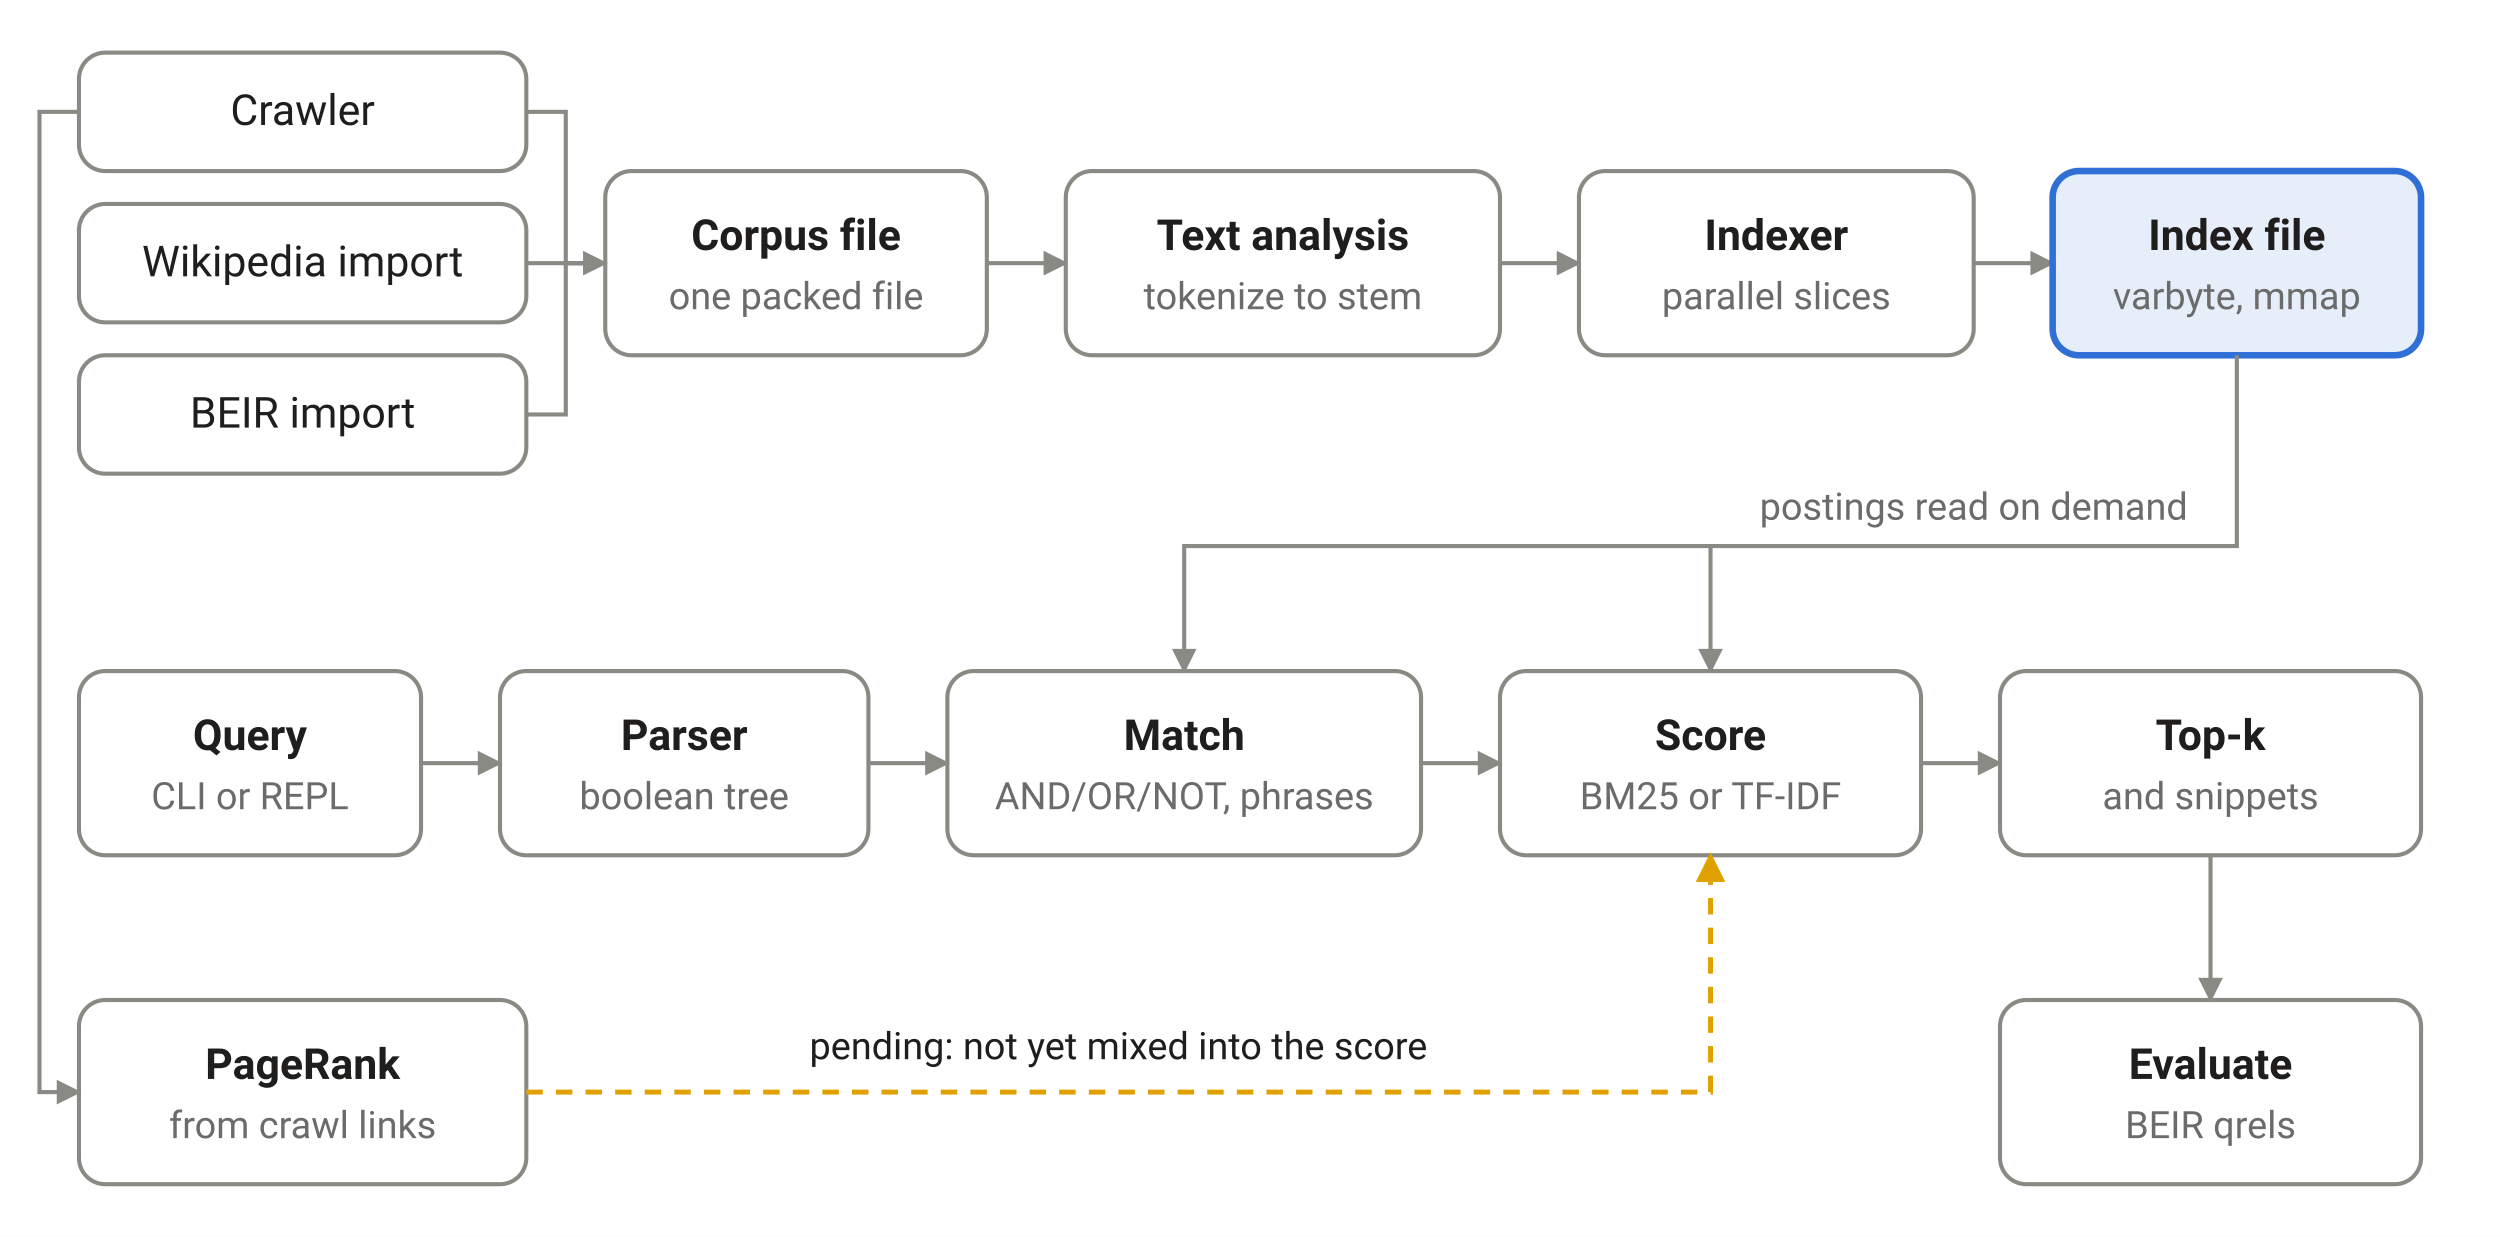
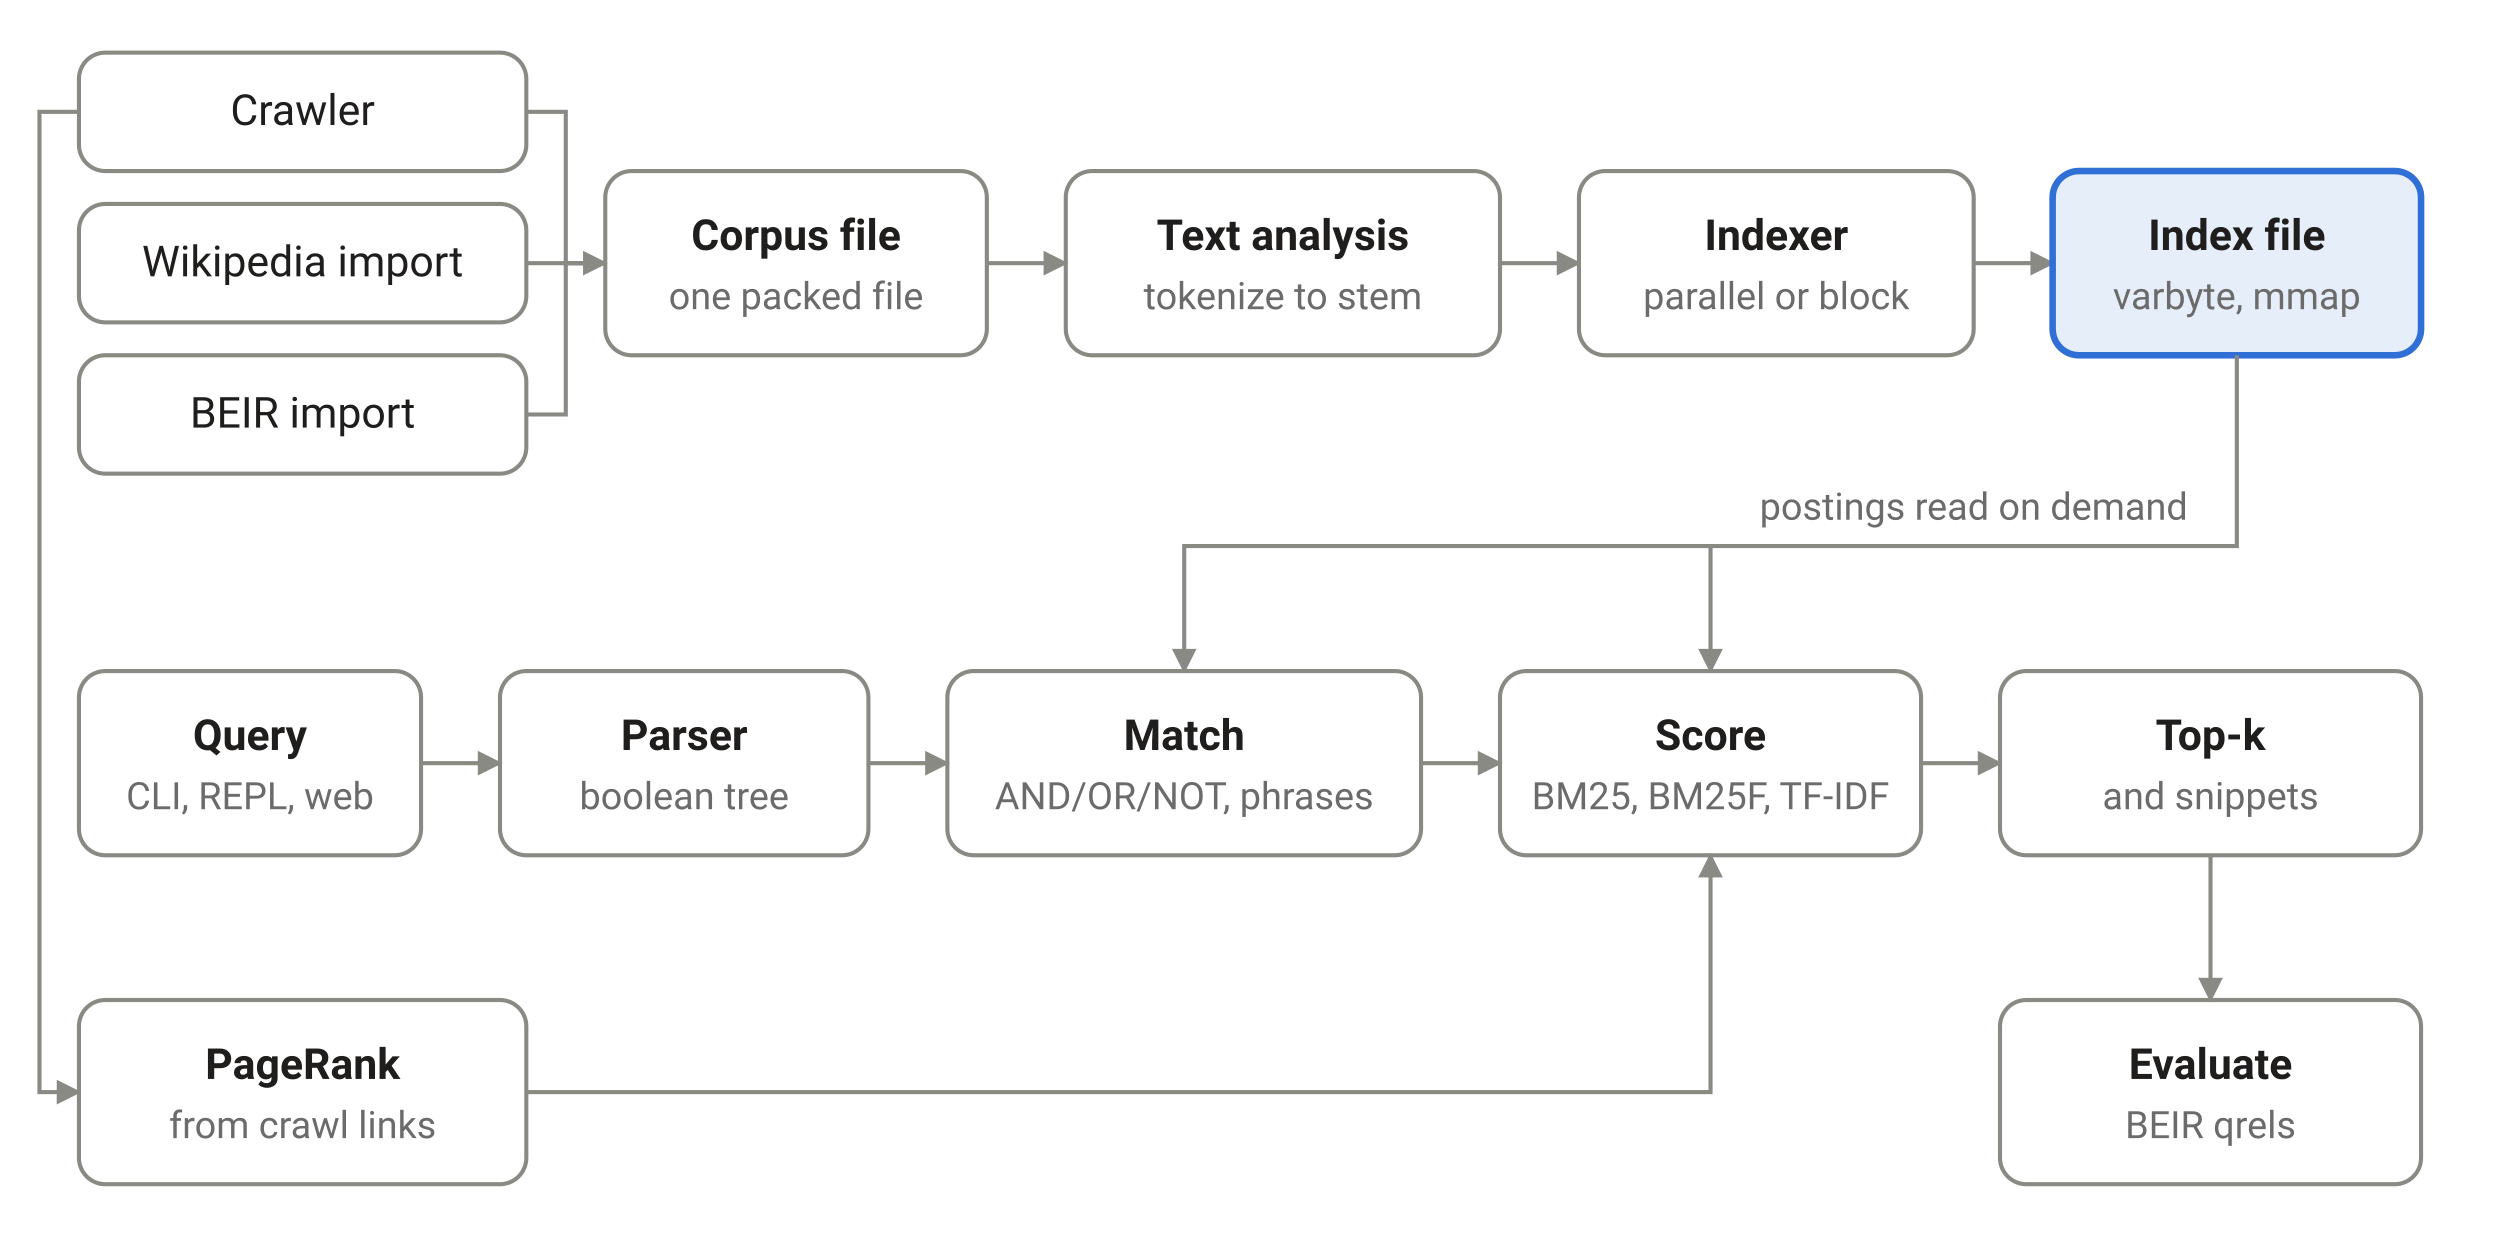
<svg xmlns="http://www.w3.org/2000/svg" viewBox="0 0 760 376" font-family="Roboto, Helvetica, Arial, sans-serif">
  <rect width="760" height="376" fill="#ffffff" />
  <defs>
    <marker id="a" viewBox="0 0 10 10" refX="9" refY="5" markerWidth="6" markerHeight="6" orient="auto-start-reverse">
      <path d="M0 0L10 5L0 10z" fill="#8a8a84" />
-     </marker>
-     <marker id="a-warn" viewBox="0 0 10 10" refX="9" refY="5" markerWidth="6" markerHeight="6" orient="auto-start-reverse">
-       <path d="M0 0L10 5L0 10z" fill="#e0a100" />
    </marker>
  </defs>
  <g transform="translate(0,-48)">
    <path d="M160 82H172V128H184" fill="none" stroke="#8a8a84" stroke-width="1.25" />
    <path d="M160 128H184" fill="none" stroke="#8a8a84" stroke-width="1.25" marker-end="url(#a)" />
    <path d="M160 174H172V128H184" fill="none" stroke="#8a8a84" stroke-width="1.25" />
    <path d="M300 128H324" fill="none" stroke="#8a8a84" stroke-width="1.25" marker-end="url(#a)" />
    <path d="M456 128H480" fill="none" stroke="#8a8a84" stroke-width="1.25" marker-end="url(#a)" />
    <path d="M600 128H624" fill="none" stroke="#8a8a84" stroke-width="1.25" marker-end="url(#a)" />
    <rect x="24" y="64" width="136" height="36" rx="8" fill="none" stroke="#8a8a84" stroke-width="1.25" />
    <text x="92.0" y="86.0" text-anchor="middle" font-size="13" font-weight="400" fill="#1f1e1d">Crawler</text>
    <rect x="24" y="110" width="136" height="36" rx="8" fill="none" stroke="#8a8a84" stroke-width="1.25" />
    <text x="92.0" y="132.0" text-anchor="middle" font-size="13" font-weight="400" fill="#1f1e1d">Wikipedia import</text>
    <rect x="24" y="156" width="136" height="36" rx="8" fill="none" stroke="#8a8a84" stroke-width="1.25" />
    <text x="92.0" y="178.0" text-anchor="middle" font-size="13" font-weight="400" fill="#1f1e1d">BEIR import</text>
    <rect x="184" y="100" width="116" height="56" rx="8" fill="none" stroke="#8a8a84" stroke-width="1.25" />
    <text x="242.0" y="124" text-anchor="middle" font-size="13" font-weight="600" fill="#1f1e1d">Corpus file</text>
    <text x="242.0" y="142" text-anchor="middle" font-size="11.5" font-weight="400" fill="#6b6b6b">one packed file</text>
    <rect x="324" y="100" width="132" height="56" rx="8" fill="none" stroke="#8a8a84" stroke-width="1.25" />
    <text x="390.0" y="124" text-anchor="middle" font-size="13" font-weight="600" fill="#1f1e1d">Text analysis</text>
    <text x="390.0" y="142" text-anchor="middle" font-size="11.5" font-weight="400" fill="#6b6b6b">tokenize to stem</text>
    <rect x="480" y="100" width="120" height="56" rx="8" fill="none" stroke="#8a8a84" stroke-width="1.25" />
    <text x="540.0" y="124" text-anchor="middle" font-size="13" font-weight="600" fill="#1f1e1d">Indexer</text>
-     <text x="540.0" y="142" text-anchor="middle" font-size="11.5" font-weight="400" fill="#6b6b6b">parallel slices</text>
+     <text x="540.0" y="142" text-anchor="middle" font-size="11.5" font-weight="400" fill="#6b6b6b">parallel or block</text>
    <rect x="624" y="100" width="112" height="56" rx="8" fill="#2f6fd6" fill-opacity="0.12" stroke="#2f6fd6" stroke-width="2" />
    <text x="680.0" y="124" text-anchor="middle" font-size="13" font-weight="600" fill="#1f1e1d">Index file</text>
    <text x="680.0" y="142" text-anchor="middle" font-size="11.5" font-weight="400" fill="#6b6b6b">varbyte, mmap</text>
    <path d="M680 156V214H360V252" fill="none" stroke="#8a8a84" stroke-width="1.25" marker-end="url(#a)" />
    <path d="M520 214V252" fill="none" stroke="#8a8a84" stroke-width="1.25" marker-end="url(#a)" />
    <path d="M128 280H152" fill="none" stroke="#8a8a84" stroke-width="1.25" marker-end="url(#a)" />
    <path d="M264 280H288" fill="none" stroke="#8a8a84" stroke-width="1.25" marker-end="url(#a)" />
    <path d="M432 280H456" fill="none" stroke="#8a8a84" stroke-width="1.25" marker-end="url(#a)" />
    <path d="M584 280H608" fill="none" stroke="#8a8a84" stroke-width="1.25" marker-end="url(#a)" />
    <path d="M672 308V352" fill="none" stroke="#8a8a84" stroke-width="1.25" marker-end="url(#a)" />
    <path d="M24 82H12V380H24" fill="none" stroke="#8a8a84" stroke-width="1.25" marker-end="url(#a)" />
    <text x="600" y="206" text-anchor="middle" font-size="11.5" font-weight="400" fill="#6b6b6b">postings read on demand</text>
    <rect x="24" y="252" width="104" height="56" rx="8" fill="none" stroke="#8a8a84" stroke-width="1.25" />
    <text x="76.0" y="276" text-anchor="middle" font-size="13" font-weight="600" fill="#1f1e1d">Query</text>
-     <text x="76.0" y="294" text-anchor="middle" font-size="11.5" font-weight="400" fill="#6b6b6b">CLI or REPL</text>
+     <text x="76.0" y="294" text-anchor="middle" font-size="11.5" font-weight="400" fill="#6b6b6b">CLI, REPL, web</text>
    <rect x="152" y="252" width="112" height="56" rx="8" fill="none" stroke="#8a8a84" stroke-width="1.25" />
    <text x="208.0" y="276" text-anchor="middle" font-size="13" font-weight="600" fill="#1f1e1d">Parser</text>
    <text x="208.0" y="294" text-anchor="middle" font-size="11.5" font-weight="400" fill="#6b6b6b">boolean tree</text>
    <rect x="288" y="252" width="144" height="56" rx="8" fill="none" stroke="#8a8a84" stroke-width="1.25" />
    <text x="360.0" y="276" text-anchor="middle" font-size="13" font-weight="600" fill="#1f1e1d">Match</text>
    <text x="360.0" y="294" text-anchor="middle" font-size="11.5" font-weight="400" fill="#6b6b6b">AND/OR/NOT, phrases</text>
    <rect x="456" y="252" width="128" height="56" rx="8" fill="none" stroke="#8a8a84" stroke-width="1.25" />
    <text x="520.0" y="276" text-anchor="middle" font-size="13" font-weight="600" fill="#1f1e1d">Score</text>
-     <text x="520.0" y="294" text-anchor="middle" font-size="11.5" font-weight="400" fill="#6b6b6b">BM25 or TF-IDF</text>
+     <text x="520.0" y="294" text-anchor="middle" font-size="11.5" font-weight="400" fill="#6b6b6b">BM25, BM25F, TF-IDF</text>
    <rect x="608" y="252" width="128" height="56" rx="8" fill="none" stroke="#8a8a84" stroke-width="1.25" />
    <text x="672.0" y="276" text-anchor="middle" font-size="13" font-weight="600" fill="#1f1e1d">Top-k</text>
    <text x="672.0" y="294" text-anchor="middle" font-size="11.5" font-weight="400" fill="#6b6b6b">and snippets</text>
    <rect x="24" y="352" width="136" height="56" rx="8" fill="none" stroke="#8a8a84" stroke-width="1.25" />
    <text x="92.0" y="376" text-anchor="middle" font-size="13" font-weight="600" fill="#1f1e1d">PageRank</text>
    <text x="92.0" y="394" text-anchor="middle" font-size="11.5" font-weight="400" fill="#6b6b6b">from crawl links</text>
-     <path d="M160 380H520V308" fill="none" stroke="#e0a100" stroke-width="1.5" marker-end="url(#a-warn)" stroke-dasharray="5 4" />
-     <text x="340" y="370" text-anchor="middle" font-size="11.5" font-weight="400" fill="#1f1e1d">pending: not yet mixed into the score</text>
+     <path d="M160 380H520V308" fill="none" stroke="#8a8a84" stroke-width="1.25" marker-end="url(#a)" />
    <rect x="608" y="352" width="128" height="56" rx="8" fill="none" stroke="#8a8a84" stroke-width="1.25" />
    <text x="672.0" y="376" text-anchor="middle" font-size="13" font-weight="600" fill="#1f1e1d">Evaluate</text>
    <text x="672.0" y="394" text-anchor="middle" font-size="11.5" font-weight="400" fill="#6b6b6b">BEIR qrels</text>
  </g>
</svg>
